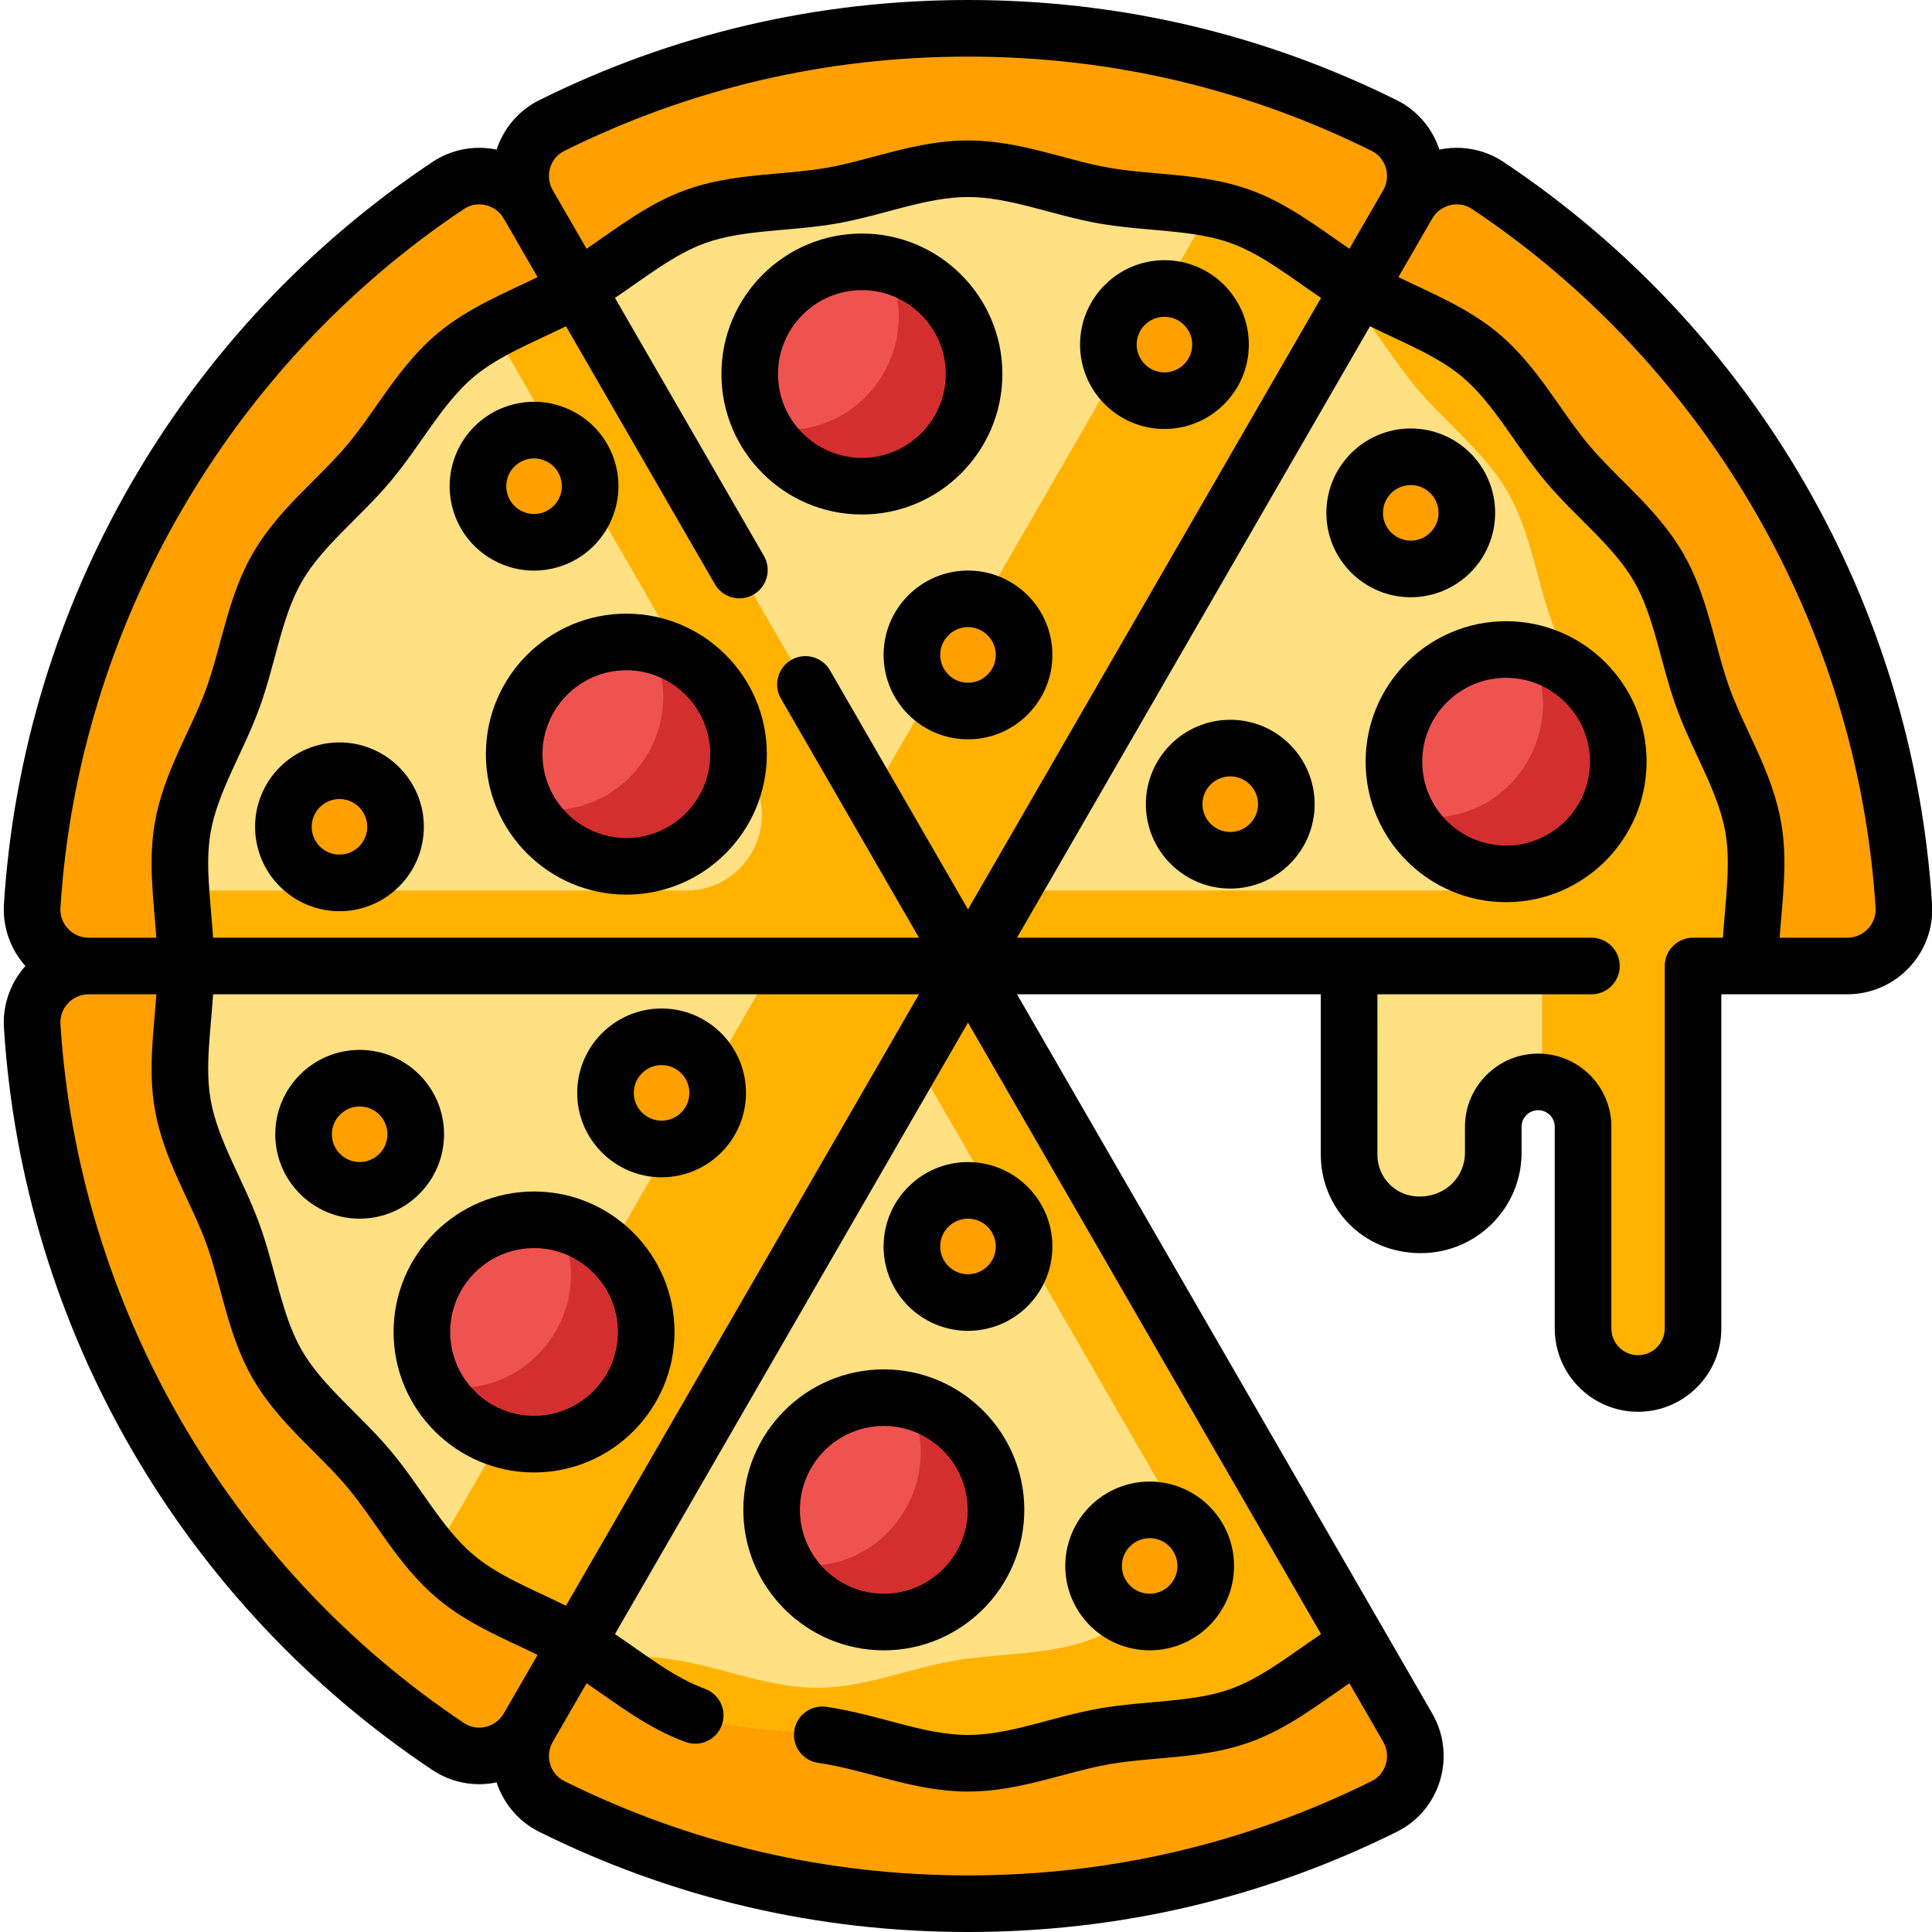
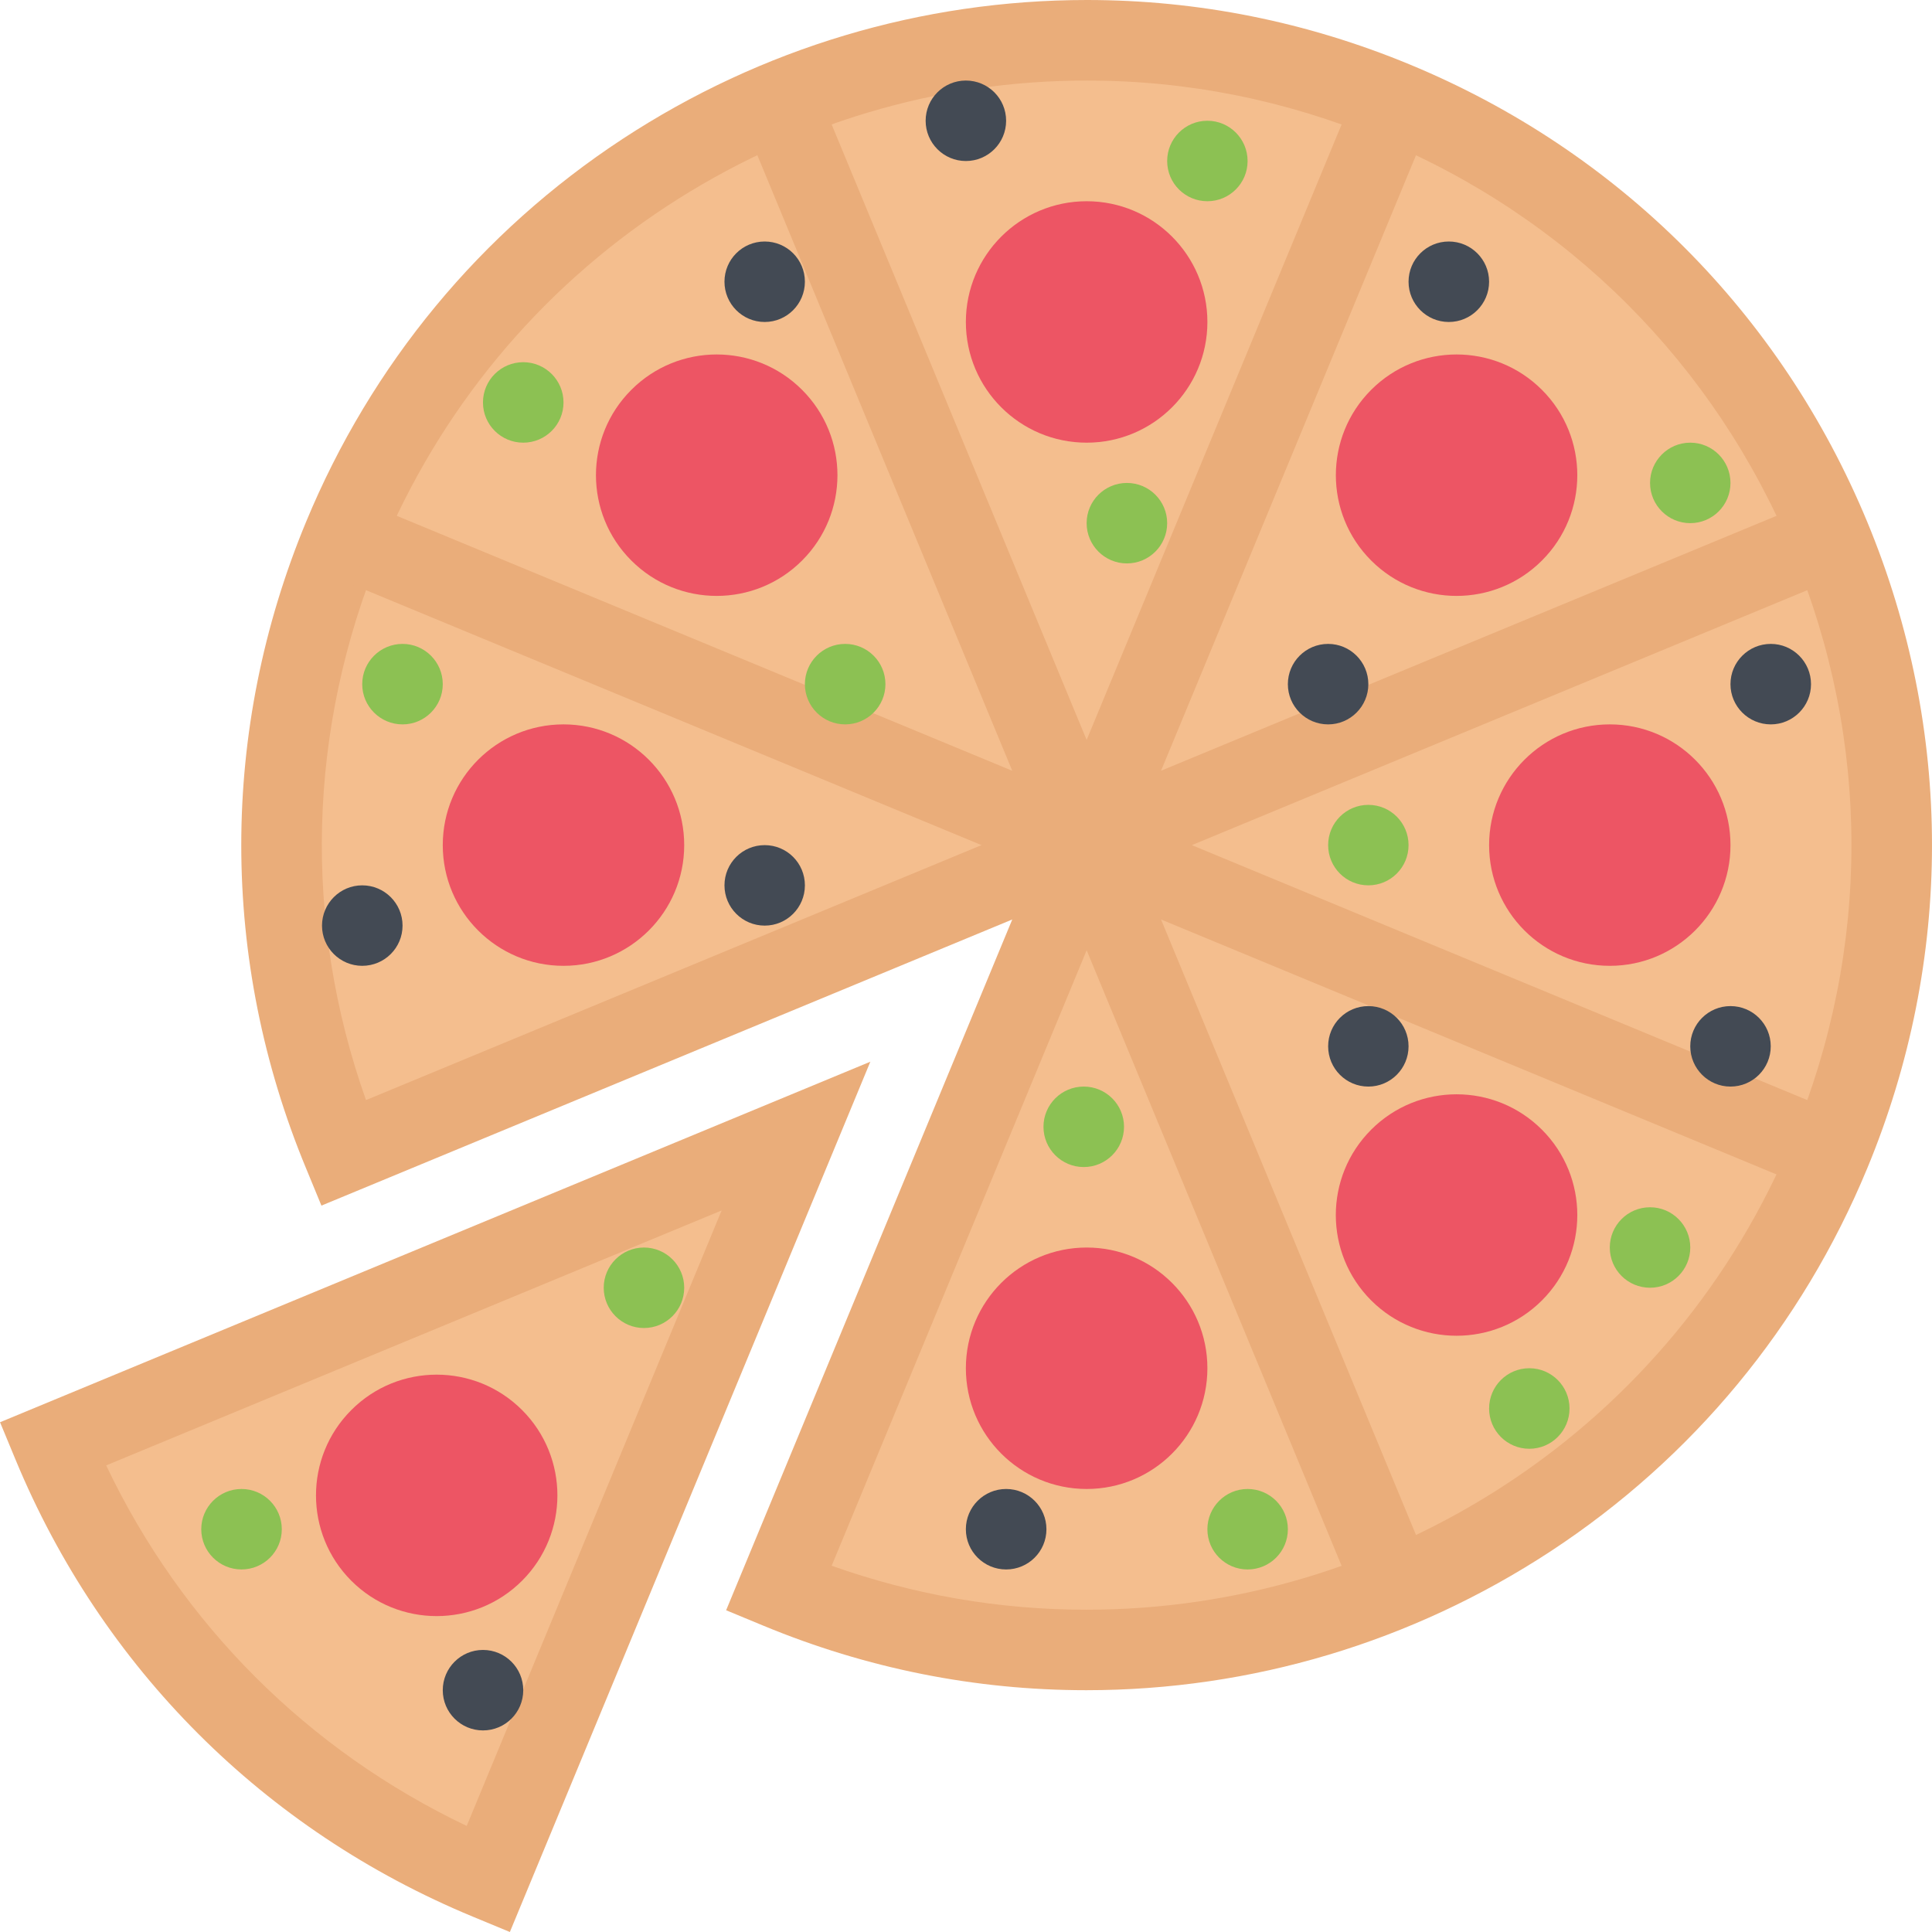
- <svg xmlns="http://www.w3.org/2000/svg" height="512pt" viewBox="-1 0 512 512" width="512pt">
-   <path d="m22.508 256c-8.633 0-15.523 7.273-14.977 15.891 5.027 79.684 47.617 149.168 110.254 190.965 7.176 4.785 16.914 2.426 21.227-5.039l116.52-201.816zm0 0" fill="#ffa000" />
-   <path d="m372.062 457.84-116.531-201.84-116.535 201.84c-4.305 7.457-1.496 17.059 6.215 20.883 33.238 16.5 70.695 25.777 110.316 25.777 39.625 0 77.082-9.277 110.32-25.777 7.711-3.824 10.52-13.426 6.215-20.883zm0 0" fill="#ffa000" />
-   <path d="m139.012 54.184c-4.312-7.465-14.051-9.824-21.227-5.039-62.637 41.797-105.227 111.281-110.254 190.965-.547 8.617 6.344 15.891 14.977 15.891h233.023zm0 0" fill="#ffa000" />
-   <path d="m365.848 33.273c-33.238-16.496-70.695-25.773-110.32-25.773-39.621 0-77.078 9.277-110.316 25.773-7.711 3.828-10.52 13.43-6.215 20.883l116.535 201.844 116.531-201.84c4.305-7.457 1.496-17.059-6.215-20.887zm0 0" fill="#ffa000" />
-   <path d="m503.531 240.109c-5.031-79.684-47.617-149.168-110.258-190.965-7.172-4.785-16.914-2.426-21.227 5.039l-116.516 201.816h101l-.004 50.062c0 10.234 8.297 18.531 18.531 18.531h.477c10.645 0 19.195-8.551 19.195-19.102v-6.879c0-6.574 5.328-11.898 11.898-11.898 6.574 0 11.902 5.328 11.902 11.898v53.457c0 8.047 6.523 14.574 14.57 14.574 8.047 0 14.57-6.527 14.57-14.574v-96.07h40.875c8.637 0 15.527-7.273 14.984-15.891zm0 0" fill="#ffa000" />
-   <path d="m48.242 256c0 12.398-2.891 24.891-.824 36.695 2.129 12.141 9.152 22.895 13.273 34.219 4.195 11.527 5.766 24.266 11.828 34.746 6.121 10.574 16.402 18.281 24.215 27.582 7.836 9.328 13.652 20.781 22.98 28.617 9.301 7.812 21.578 11.566 32.152 17.688l103.664-179.547zm0 0" fill="#ffe082" />
-   <path d="m203.984 256-90.105 156.062c11.438 13.074 24.062 15.426 37.988 23.484l103.664-179.547zm0 0" fill="#ffb300" />
-   <path d="m151.867 435.547c10.441 6.031 19.84 14.852 31.379 19.051 11.324 4.121 24.137 3.445 36.277 5.574 11.805 2.066 23.609 7.113 36.008 7.113s24.199-5.047 36.004-7.113c12.141-2.129 24.953-1.453 36.277-5.574 11.527-4.195 20.895-12.988 31.371-19.051.004 0 .004 0 .008-.004l-103.66-179.543zm0 0" fill="#ffe082" />
-   <path d="m255.531 256-14.227 24.641 77.887 134.906c-.004 0-.004 0-.008 0-10.477 6.062-19.844 14.855-31.371 19.051-11.324 4.125-24.137 3.445-36.277 5.574-11.805 2.066-23.605 7.113-36.004 7.113s-24.203-5.047-36.008-7.113c-8.129-1.426-16.559-1.598-24.641-2.789 9.301 5.891 17.953 13.426 28.363 17.215 11.328 4.125 24.137 3.449 36.277 5.574 11.809 2.066 23.609 7.117 36.008 7.117s24.199-5.051 36.004-7.117c12.145-2.125 24.953-1.449 36.277-5.574 11.527-4.195 20.895-12.984 31.375-19.047 0-.004 0-.004.004-.004zm0 0" fill="#ffb300" />
-   <path d="m151.867 76.453c-10.574 6.121-22.852 9.875-32.152 17.688-9.328 7.836-15.145 19.289-22.98 28.621-7.816 9.301-18.094 17.004-24.215 27.582-6.062 10.477-7.633 23.219-11.828 34.742-4.125 11.324-11.145 22.078-13.273 34.219-2.066 11.805.824 24.297.824 36.695h207.289zm0 0" fill="#ffe082" />
-   <path d="m151.867 76.453c-7.066 4.09-14.895 7.129-22.086 11.027l68.426 118.52c7.699 13.332-1.922 30-17.32 30h-133.93c.449 6.613 1.285 13.32 1.285 20h207.289zm0 0" fill="#ffb300" />
-   <path d="m327.812 57.402c-11.324-4.121-24.137-3.445-36.277-5.574-11.805-2.066-23.609-7.113-36.008-7.113-12.398 0-24.199 5.047-36.004 7.113-12.141 2.129-24.953 1.453-36.277 5.574-10.73 3.906-18.203 10.945-31.379 19.051l103.664 179.547 103.66-179.547c-10.441-6.031-19.84-14.852-31.379-19.051zm0 0" fill="#ffe082" />
-   <path d="m327.812 57.402c-3.742-1.363-7.648-2.195-11.633-2.781.973.617 2.004 1.25 3.012 1.836l-89.438 154.902 25.777 44.641 103.66-179.547c-10.441-6.031-19.84-14.852-31.379-19.051zm0 0" fill="#ffb300" />
-   <path d="m447.672 256h15.145c0-12.398 2.891-24.891.824-36.695-2.129-12.141-9.152-22.895-13.273-34.219-4.195-11.527-5.766-24.266-11.828-34.746-6.121-10.574-16.402-18.281-24.215-27.582-7.836-9.328-13.652-20.781-22.98-28.617-9.301-7.812-21.578-11.566-32.152-17.688l-103.66 179.547h101l-.004 50.062c0 10.234 8.297 18.531 18.531 18.531h.477c10.645 0 19.195-8.551 19.195-19.102v-6.879c0-6.574 5.328-11.898 11.898-11.898 6.574 0 11.898 5.324 11.898 11.898v53.457c0 8.047 6.527 14.57 14.574 14.57 8.047 0 14.57-6.523 14.57-14.57zm0 0" fill="#ffe082" />
-   <path d="m463.641 219.305c-2.129-12.141-9.152-22.895-13.273-34.219-4.195-11.527-5.766-24.266-11.828-34.746-6.121-10.574-16.402-18.281-24.215-27.582-7.836-9.328-13.652-20.781-22.98-28.617-9.301-7.812-21.578-11.566-32.152-17.688l-2.012 3.484c6.215 7.105 11.078 15.598 17.145 22.82 7.812 9.301 18.094 17.008 24.215 27.582 6.062 10.48 7.633 23.219 11.828 34.746 4.125 11.324 11.145 22.074 13.273 34.219.02.117.039.234.059.352 3.176 19.07-11.84 36.344-31.172 36.344h-125.449l-11.547 20h152.141v30.766c6.082.531 10.859 5.629 10.859 11.848v53.457c0 8.051 6.523 14.574 14.57 14.574 8.047 0 14.57-6.527 14.57-14.574v-96.07h15.145c0-12.398 2.891-24.891.824-36.695zm0 0" fill="#ffb300" />
-   <path d="m262.949 400.129c0 16.418-13.312 29.727-29.73 29.727s-29.73-13.309-29.73-29.727c0-16.418 13.312-29.73 29.73-29.73s29.73 13.312 29.73 29.73zm0 0" fill="#ef5350" />
-   <path d="m170.258 352.984c0 16.418-13.309 29.73-29.73 29.73-16.418 0-29.727-13.312-29.727-29.73s13.309-29.727 29.727-29.727c16.422 0 29.73 13.309 29.73 29.727zm0 0" fill="#ef5350" />
-   <path d="m194.723 199.855c0 16.418-13.312 29.73-29.73 29.73-16.418 0-29.73-13.312-29.73-29.73s13.312-29.73 29.73-29.73c16.418 0 29.73 13.312 29.73 29.73zm0 0" fill="#ef5350" />
-   <path d="m257.141 99.117c0 16.418-13.312 29.73-29.73 29.73-16.418 0-29.727-13.312-29.727-29.73 0-16.418 13.309-29.73 29.727-29.73 16.418 0 29.73 13.312 29.73 29.73zm0 0" fill="#ef5350" />
-   <g fill="#ffa000">
-     <path d="m387.73 135.914c0 8.211-6.656 14.863-14.863 14.863-8.211 0-14.867-6.652-14.867-14.863 0-8.211 6.656-14.863 14.867-14.863 8.207 0 14.863 6.652 14.863 14.863zm0 0" />
-     <path d="m339.895 213.113c0 8.211-6.656 14.867-14.867 14.867-8.207 0-14.863-6.656-14.863-14.867 0-8.211 6.656-14.863 14.863-14.863 8.211 0 14.867 6.652 14.867 14.863zm0 0" />
-     <path d="m322.453 91.32c0 8.211-6.656 14.863-14.863 14.863-8.211 0-14.867-6.652-14.867-14.863 0-8.211 6.656-14.867 14.867-14.867 8.207 0 14.863 6.656 14.863 14.867zm0 0" />
-     <path d="m270.395 173.562c0 8.211-6.656 14.867-14.867 14.867-8.207 0-14.863-6.656-14.863-14.867 0-8.207 6.656-14.863 14.863-14.863 8.211 0 14.867 6.656 14.867 14.863zm0 0" />
-     <path d="m103.824 219.113c0 8.211-6.656 14.867-14.863 14.867-8.211 0-14.867-6.656-14.867-14.867 0-8.211 6.656-14.863 14.867-14.863 8.207 0 14.863 6.652 14.863 14.863zm0 0" />
-     <path d="m189.195 289.629c0 8.207-6.656 14.863-14.863 14.863-8.211 0-14.867-6.656-14.867-14.863 0-8.211 6.656-14.867 14.867-14.867 8.207 0 14.863 6.656 14.863 14.867zm0 0" />
-     <path d="m154.785 124.676c-2.301-7.879-10.559-12.402-18.438-10.098-7.879 2.301-12.398 10.559-10.098 18.438 2.305 7.879 10.559 12.398 18.438 10.098 7.879-2.305 12.402-10.559 10.098-18.438zm0 0" />
-     <path d="m109.18 300.594c0 8.211-6.656 14.867-14.867 14.867-8.207 0-14.863-6.656-14.863-14.867s6.656-14.863 14.863-14.863c8.211 0 14.867 6.652 14.867 14.863zm0 0" />
-     <path d="m318.535 414.992c0 8.211-6.652 14.867-14.863 14.867s-14.863-6.656-14.863-14.867c0-8.207 6.652-14.863 14.863-14.863s14.863 6.656 14.863 14.863zm0 0" />
-     <path d="m270.395 330.324c0 8.207-6.656 14.863-14.867 14.863-8.207 0-14.863-6.656-14.863-14.863 0-8.211 6.656-14.867 14.863-14.867 8.211 0 14.867 6.656 14.867 14.867zm0 0" />
-   </g>
-   <path d="m427.859 201.855c0 16.418-13.312 29.73-29.73 29.73-16.418 0-29.727-13.312-29.727-29.73s13.309-29.73 29.727-29.73c16.418 0 29.73 13.312 29.73 29.73zm0 0" fill="#ef5350" />
-   <path d="m239.406 371.047c11.844 21.98-7.367 48.457-32.375 43.16 5.02 9.316 14.863 15.648 26.188 15.648 16.422 0 29.73-13.309 29.73-29.727 0-14.297-10.094-26.234-23.543-29.082zm0 0" fill="#d32f2f" />
-   <path d="m146.715 323.906c11.844 21.977-7.363 48.453-32.375 43.16 5.023 9.316 14.863 15.648 26.191 15.648 16.418 0 29.727-13.312 29.727-29.73 0-14.297-10.094-26.23-23.543-29.078zm0 0" fill="#d32f2f" />
-   <path d="m171.18 170.773c11.84 21.98-7.367 48.457-32.375 43.16 5.02 9.316 14.863 15.652 26.188 15.652 16.418 0 29.73-13.312 29.73-29.73 0-14.297-10.094-26.234-23.543-29.082zm0 0" fill="#d32f2f" />
-   <path d="m233.598 70.035c11.84 21.98-7.363 48.457-32.375 43.16 5.02 9.316 14.863 15.652 26.188 15.652 16.418 0 29.73-13.312 29.73-29.73 0-14.297-10.094-26.23-23.543-29.082zm0 0" fill="#d32f2f" />
-   <path d="m404.316 172.777c11.844 21.977-7.363 48.457-32.375 43.16 5.02 9.316 14.863 15.648 26.188 15.648 16.422 0 29.73-13.312 29.73-29.73 0-14.297-10.094-26.234-23.543-29.078zm0 0" fill="#d32f2f" />
-   <path d="m270.449 400.129c0-20.527-16.703-37.23-37.23-37.23-20.531 0-37.23 16.703-37.23 37.23s16.703 37.227 37.23 37.227 37.23-16.699 37.23-37.227zm-59.461 0c0-12.258 9.973-22.23 22.23-22.23s22.23 9.973 22.23 22.23c0 12.258-9.973 22.227-22.23 22.227s-22.23-9.969-22.23-22.227zm0 0" />
-   <path d="m140.527 315.758c-20.527 0-37.227 16.699-37.227 37.227s16.699 37.23 37.227 37.23c20.531 0 37.23-16.703 37.23-37.23s-16.699-37.227-37.23-37.227zm0 59.457c-12.254 0-22.227-9.973-22.227-22.23s9.973-22.227 22.227-22.227c12.258 0 22.23 9.969 22.23 22.227s-9.973 22.23-22.23 22.23zm0 0" />
-   <path d="m164.992 162.625c-20.531 0-37.23 16.703-37.23 37.23 0 20.527 16.699 37.23 37.23 37.23 20.527 0 37.227-16.703 37.227-37.23 0-20.527-16.699-37.23-37.227-37.23zm0 59.461c-12.258 0-22.23-9.973-22.23-22.23 0-12.258 9.973-22.23 22.23-22.23 12.254 0 22.227 9.973 22.227 22.23 0 12.258-9.969 22.23-22.227 22.23zm0 0" />
-   <path d="m264.641 99.117c0-20.527-16.703-37.23-37.23-37.23s-37.227 16.703-37.227 37.23c0 20.527 16.699 37.23 37.227 37.23s37.23-16.703 37.23-37.23zm-59.461 0c0-12.258 9.973-22.23 22.23-22.23 12.258 0 22.23 9.973 22.23 22.23 0 12.258-9.973 22.23-22.23 22.23-12.258 0-22.23-9.973-22.23-22.23zm0 0" />
-   <path d="m395.23 135.914c0-12.332-10.031-22.363-22.363-22.363-12.332 0-22.367 10.031-22.367 22.363 0 12.332 10.035 22.363 22.367 22.363 12.332 0 22.363-10.031 22.363-22.363zm-29.73 0c0-4.062 3.305-7.363 7.367-7.363s7.363 3.301 7.363 7.363-3.301 7.363-7.363 7.363-7.367-3.301-7.367-7.363zm0 0" />
-   <path d="m325.027 190.75c-12.332 0-22.363 10.031-22.363 22.363s10.031 22.367 22.363 22.367c12.332 0 22.367-10.035 22.367-22.367s-10.035-22.363-22.367-22.363zm0 29.73c-4.059 0-7.363-3.305-7.363-7.367 0-4.059 3.305-7.363 7.363-7.363 4.062 0 7.367 3.305 7.367 7.363 0 4.062-3.305 7.367-7.367 7.367zm0 0" />
-   <path d="m307.59 113.684c12.332 0 22.363-10.031 22.363-22.363 0-12.332-10.031-22.367-22.363-22.367-12.332 0-22.363 10.035-22.363 22.367 0 12.332 10.031 22.363 22.363 22.363zm0-29.73c4.059 0 7.363 3.305 7.363 7.367s-3.305 7.363-7.363 7.363c-4.062 0-7.363-3.305-7.363-7.363 0-4.062 3.301-7.367 7.363-7.367zm0 0" />
-   <path d="m233.164 173.562c0 12.332 10.035 22.367 22.367 22.367s22.363-10.035 22.363-22.367-10.031-22.363-22.363-22.363c-12.336 0-22.367 10.031-22.367 22.363zm29.73 0c0 4.062-3.305 7.367-7.367 7.367-4.059 0-7.363-3.305-7.363-7.367 0-4.059 3.305-7.363 7.363-7.363 4.062 0 7.367 3.305 7.367 7.363zm0 0" />
-   <path d="m88.961 196.75c-12.332 0-22.363 10.031-22.363 22.363s10.031 22.367 22.363 22.367c12.332 0 22.363-10.035 22.363-22.367s-10.031-22.363-22.363-22.363zm0 29.73c-4.062 0-7.363-3.305-7.363-7.367 0-4.059 3.301-7.363 7.363-7.363 4.059 0 7.363 3.305 7.363 7.363 0 4.062-3.305 7.367-7.363 7.367zm0 0" />
-   <path d="m174.332 311.992c12.332 0 22.363-10.031 22.363-22.363 0-12.332-10.035-22.367-22.363-22.367-12.332 0-22.367 10.035-22.367 22.367 0 12.332 10.035 22.363 22.367 22.363zm0-29.73c4.059 0 7.363 3.305 7.363 7.367 0 4.059-3.305 7.363-7.363 7.363-4.062 0-7.367-3.305-7.367-7.363 0-4.062 3.305-7.367 7.367-7.367zm0 0" />
-   <path d="m140.5 151.223c2.105 0 4.227-.301 6.305-.91 11.836-3.461 18.652-15.902 15.191-27.742-1.676-5.73-5.484-10.473-10.723-13.34-5.242-2.871-11.285-3.527-17.02-1.852-11.836 3.461-18.652 15.902-15.191 27.738 1.676 5.734 5.484 10.477 10.723 13.344 3.34 1.828 7.008 2.762 10.715 2.762zm-2.035-29.445c.684-.199 1.383-.301 2.074-.301 1.223 0 2.43.309 3.527.91 1.727.945 2.98 2.504 3.531 4.395 1.141 3.898-1.105 7.996-5 9.133-1.891.551-3.879.336-5.605-.609-1.723-.945-2.977-2.504-3.531-4.395-1.141-3.895 1.105-7.992 5.004-9.133zm0 0" />
-   <path d="m116.68 300.594c0-12.332-10.035-22.363-22.367-22.363s-22.363 10.031-22.363 22.363 10.031 22.367 22.363 22.367c12.332-.004 22.367-10.035 22.367-22.367zm-22.367 7.363c-4.059 0-7.363-3.305-7.363-7.363 0-4.062 3.305-7.367 7.363-7.367 4.062 0 7.367 3.305 7.367 7.367 0 4.059-3.305 7.363-7.367 7.363zm0 0" />
-   <path d="m303.672 437.355c12.332 0 22.363-10.031 22.363-22.363 0-12.332-10.031-22.363-22.363-22.363s-22.363 10.031-22.363 22.363c0 12.332 10.031 22.363 22.363 22.363zm0-29.727c4.062 0 7.363 3.305 7.363 7.363 0 4.062-3.301 7.363-7.363 7.363-4.059 0-7.363-3.301-7.363-7.363 0-4.059 3.305-7.363 7.363-7.363zm0 0" />
-   <path d="m255.527 352.688c12.332 0 22.367-10.031 22.367-22.363s-10.035-22.363-22.367-22.363c-12.332 0-22.363 10.031-22.363 22.363s10.031 22.363 22.363 22.363zm0-29.73c4.062 0 7.367 3.305 7.367 7.367 0 4.059-3.305 7.363-7.367 7.363-4.059 0-7.363-3.305-7.363-7.363 0-4.062 3.305-7.367 7.363-7.367zm0 0" />
-   <path d="m398.129 164.625c-20.527 0-37.227 16.703-37.227 37.23 0 20.527 16.699 37.23 37.227 37.23s37.23-16.703 37.23-37.23c0-20.527-16.703-37.23-37.23-37.23zm0 59.461c-12.258 0-22.227-9.973-22.227-22.23 0-12.258 9.969-22.23 22.227-22.23 12.258 0 22.23 9.973 22.23 22.23 0 12.258-9.973 22.23-22.23 22.23zm0 0" />
-   <path d="m511.016 239.637c-5.051-79.984-47.402-152.574-113.582-196.73-4.969-3.312-11.129-4.484-16.984-3.258-1.852-5.68-5.926-10.441-11.27-13.09-35.504-17.625-73.742-26.559-113.652-26.559-39.906 0-78.145 8.934-113.652 26.559-5.34 2.652-9.414 7.41-11.266 13.09-5.855-1.227-12.02-.055-16.988 3.258-66.117 44.117-108.523 116.68-113.578 196.73-.375 5.973 1.699 11.902 5.691 16.363-3.996 4.461-6.066 10.391-5.691 16.363 5.051 79.984 47.402 152.574 113.582 196.73 4.789 3.195 10.891 4.535 16.984 3.258 1.852 5.68 5.926 10.441 11.27 13.094 35.504 17.621 73.742 26.555 113.648 26.555 39.91 0 78.148-8.934 113.652-26.559 11.574-5.742 15.84-20.16 9.379-31.352l-110.039-190.59h80.508v42.562c0 13.801 10.879 26.031 26.508 26.031 14.719 0 26.695-11.934 26.695-26.602v-6.879c0-2.426 1.973-4.398 4.398-4.398 2.426 0 4.398 1.973 4.398 4.398v53.457c0 12.172 9.902 22.07 22.074 22.07 12.168 0 22.07-9.898 22.07-22.07v-88.57h33.375c12.961 0 23.281-10.953 22.469-23.863zm-386.477 172.48c-8.359-7.023-14.004-18.105-22.062-27.699-8.047-9.578-17.977-17.031-23.465-26.516-5.43-9.379-6.965-21.715-11.273-33.555-4.25-11.672-11.023-22.043-12.93-32.945-1.48-8.441.004-17.852.66-27.902h187.07l-93.555 162.035c-9-4.438-17.809-7.844-24.445-13.418zm-69.73-191.52c1.906-10.902 8.68-21.273 12.93-32.945 4.312-11.852 5.844-24.172 11.273-33.555 5.484-9.484 15.422-16.941 23.465-26.516 8.066-9.609 13.699-20.672 22.062-27.699 6.637-5.574 15.449-8.984 24.449-13.422l39.465 68.359c2.07 3.586 6.66 4.816 10.246 2.746 3.586-2.07 4.816-6.66 2.746-10.246l-39.477-68.375c8.289-5.57 15.613-11.5 23.844-14.496 10.129-3.688 22.539-3.051 35.004-5.23 12.188-2.137 23.562-7.004 34.711-7.004 11.152 0 22.527 4.867 34.715 7.004 12.465 2.18 24.879 1.543 35.004 5.23 8.227 2.996 15.547 8.922 23.844 14.496l-93.562 162.055-36.582-63.367c-2.074-3.586-6.66-4.816-10.246-2.746-3.586 2.074-4.816 6.66-2.746 10.246l36.586 63.367h-187.066c-.66-10.051-2.145-19.461-.664-27.902zm93.738-180.605c33.414-16.582 69.41-24.992 106.98-24.992 37.574 0 73.57 8.41 106.984 24.992 3.812 1.891 5.215 6.68 3.055 10.418l-8.957 15.512c-8.258-5.621-16.266-11.938-26.234-15.566-12.492-4.547-25.766-3.848-37.547-5.914-11.422-1.996-23.645-7.227-37.301-7.227-13.652 0-25.879 5.23-37.297 7.227-11.777 2.066-25.055 1.363-37.551 5.914-9.965 3.629-17.953 9.93-26.23 15.566-.066-.113-8.953-15.504-8.953-15.504-.004-.004-.004-.008-.004-.008-2.156-3.734-.762-8.523 3.055-10.418zm-133.531 200.586c4.695-74.422 44.672-143.652 106.934-185.195 3.543-2.363 8.402-1.199 10.566 2.551l8.953 15.508c-9.016 4.379-18.508 8.18-26.578 14.957-10.285 8.641-16.305 20.496-23.902 29.539-7.574 9.016-18.215 16.988-24.961 28.648-6.688 11.559-8.312 24.746-12.383 35.934-3.996 10.977-11.27 22.109-13.613 35.492-1.801 10.285-.316 20.43.402 30.488h-17.926c-4.328 0-7.766-3.633-7.492-7.922zm106.934 216.035c-62.262-41.539-102.238-110.77-106.934-185.195-.273-4.285 3.164-7.918 7.496-7.918h17.922c-.719 10.074-2.203 20.203-.402 30.488 2.344 13.383 9.617 24.52 13.613 35.492 4.07 11.184 5.699 24.375 12.383 35.934 6.746 11.656 17.391 19.633 24.965 28.652 7.598 9.043 13.617 20.898 23.902 29.535 8.062 6.777 17.551 10.574 26.574 14.957l-8.953 15.504c-2.152 3.734-7.004 4.93-10.566 2.551zm240.562 15.395c-33.414 16.582-69.41 24.992-106.984 24.992-37.574 0-73.566-8.41-106.98-24.992-3.812-1.895-5.215-6.68-3.055-10.418l8.957-15.512c8.262 5.625 16.266 11.938 26.23 15.566 3.887 1.418 8.195-.586 9.613-4.484 1.418-3.891-.59-8.195-4.48-9.609-8.227-2.996-15.551-8.922-23.844-14.5l93.559-162.051 93.562 162.051c-8.297 5.578-15.617 11.504-23.844 14.5-10.129 3.688-22.539 3.047-35.004 5.23-12.188 2.133-23.562 7.004-34.715 7.004-11.891 0-23.566-5.434-37.551-7.457-4.102-.59-7.902 2.254-8.496 6.352-.59 4.102 2.254 7.906 6.352 8.496 12.926 1.867 25.25 7.609 39.695 7.609 13.656 0 25.875-5.227 37.301-7.227 11.773-2.062 25.051-1.363 37.551-5.914 9.961-3.625 17.957-9.93 26.23-15.566l8.957 15.512c2.156 3.734.762 8.523-3.055 10.418zm85.16-223.508c-4.141 0-7.5 3.359-7.5 7.5v96.07c0 3.898-3.172 7.07-7.07 7.07-3.898 0-7.07-3.172-7.07-7.07v-53.457c0-10.699-8.703-19.398-19.402-19.398-10.695 0-19.398 8.699-19.398 19.398v6.879c0 5.98-4.664 11.602-12.172 11.602-6.098 0-11.031-4.934-11.031-11.031l.004-42.562h56.715c4.141 0 7.5-3.359 7.5-7.5s-3.359-7.5-7.5-7.5h-152.227l93.551-162.035c8.988 4.43 17.809 7.84 24.449 13.418 8.363 7.023 14 18.102 22.062 27.699 8.047 9.578 17.977 17.027 23.465 26.516 5.43 9.379 6.961 21.715 11.273 33.555 4.25 11.672 11.02 22.043 12.93 32.945 1.48 8.441-.004 17.852-.664 27.902zm40.875 0h-17.922c.719-10.074 2.203-20.203.402-30.488-2.344-13.383-9.617-24.52-13.613-35.492-4.066-11.18-5.699-24.379-12.383-35.934-6.746-11.66-17.395-19.641-24.965-28.652-7.59-9.039-13.617-20.898-23.898-29.535-8.066-6.773-17.547-10.57-26.578-14.957l8.953-15.508c2.164-3.75 7.027-4.914 10.566-2.551 62.262 41.543 102.238 110.773 106.934 185.195.273 4.297-3.172 7.922-7.496 7.922zm0 0" />
+ <svg xmlns="http://www.w3.org/2000/svg" width="512" height="512" viewBox="0 0 512 512" fill="none">
+   <path d="M0.01 376.907L4.088 386.751C26.978 442.001 70.009 485.031 125.276 507.922L135.12 512L230.651 281.36L0.01 376.907Z" fill="#EAAD7A" />
+   <path d="M28.135 388.345C48.166 430.438 81.588 463.845 123.681 483.89L191.244 320.781L28.135 388.345Z" fill="#F4BE8E" />
+   <path d="M369.58 26.954C260.775 -18.108 136.025 33.563 90.963 142.36C68.432 196.766 70.088 255.141 90.963 305.564L287.971 223.97L206.369 420.97C315.173 466.033 439.908 414.361 484.97 305.565C530.032 196.766 478.376 72.032 369.58 26.954Z" fill="#F4BE8E" />
+   <path d="M494.829 138.282C471.939 83.032 428.908 40 373.657 17.11C346.268 5.766 317.47 0 288.064 0C244.291 0 201.744 12.734 165.026 36.797C127.416 61.469 98.4 96.563 81.119 138.282C58.213 193.533 58.213 254.391 81.119 309.642L85.181 319.499L268.259 243.672L192.431 426.734L202.274 430.812C229.681 442.171 258.463 447.921 287.891 447.921C331.657 447.921 374.188 435.187 410.907 411.124C448.532 386.453 477.548 351.374 494.829 309.641C517.721 254.391 517.721 193.532 494.829 138.282ZM475.126 301.485C459.485 339.234 433.236 370.969 399.22 393.282C365.97 415.078 327.47 426.594 287.892 426.594C264.823 426.594 242.181 422.672 220.401 414.938L307.689 204.251L96.995 291.533C80.199 244.251 81.479 193.141 100.807 146.438C116.463 108.689 142.713 76.954 176.729 54.642C209.963 32.86 248.462 21.345 288.064 21.345C314.658 21.345 340.706 26.548 365.502 36.813C415.486 57.516 454.408 96.454 475.127 146.438C495.829 196.438 495.829 251.5 475.126 301.485Z" fill="#EAAD7A" />
+   <path d="M482.642 154.876L474.486 135.172L307.689 204.25L376.782 37.453L357.065 29.298L287.97 196.094L218.869 29.298L199.181 37.453L268.26 204.266L101.462 135.172L93.307 154.876L279.815 232.126L357.065 418.641L376.782 410.469L307.689 243.672L474.486 312.767L482.642 293.063L315.845 223.969L482.642 154.876Z" fill="#EAAD7A" />
+   <path d="M479.937 181.313C479.937 187.189 475.156 191.97 469.281 191.97C463.376 191.97 458.594 187.189 458.594 181.313C458.594 175.422 463.375 170.641 469.281 170.641C475.155 170.641 479.937 175.422 479.937 181.313Z" fill="#434A54" />
+   <path d="M373.282 223.969C373.282 229.859 368.516 234.625 362.627 234.625C356.736 234.625 351.971 229.859 351.971 223.969C351.971 218.078 356.737 213.297 362.627 213.297C368.517 213.297 373.282 218.079 373.282 223.969Z" fill="#8CC153" />
+   <path d="M469.265 277.282C469.265 283.173 464.499 287.954 458.594 287.954C452.719 287.954 447.938 283.173 447.938 277.282C447.938 271.391 452.719 266.625 458.594 266.625C464.499 266.625 469.265 271.392 469.265 277.282Z" fill="#434A54" />
+   <path d="M447.939 330.609C447.939 336.5 443.159 341.265 437.284 341.265C431.377 341.265 426.611 336.499 426.611 330.609C426.611 324.719 431.377 319.937 437.284 319.937C443.158 319.938 447.939 324.719 447.939 330.609Z" fill="#8CC153" />
+   <path d="M415.939 373.267C415.939 379.158 411.173 383.939 405.283 383.939C399.393 383.939 394.627 379.158 394.627 373.267C394.627 367.376 399.393 362.595 405.283 362.595C411.173 362.595 415.939 367.376 415.939 373.267Z" fill="#8CC153" />
+   <path d="M373.282 277.282C373.282 283.173 368.516 287.954 362.627 287.954C356.736 287.954 351.971 283.173 351.971 277.282C351.971 271.391 356.737 266.625 362.627 266.625C368.517 266.625 373.282 271.392 373.282 277.282Z" fill="#434A54" />
+   <path d="M297.877 298.61C297.877 304.501 293.096 309.282 287.204 309.282C281.314 309.282 276.533 304.501 276.533 298.61C276.533 292.719 281.314 287.954 287.204 287.954C293.096 287.954 297.877 292.72 297.877 298.61Z" fill="#8CC153" />
+   <path d="M341.299 405.265C341.299 411.157 336.533 415.922 330.627 415.922C324.752 415.922 319.971 411.156 319.971 405.265C319.971 399.376 324.752 394.595 330.627 394.595C336.533 394.595 341.299 399.376 341.299 405.265Z" fill="#8CC153" />
+   <path d="M277.315 405.265C277.315 411.157 272.534 415.922 266.635 415.922C260.744 415.922 255.963 411.156 255.963 405.265C255.963 399.376 260.744 394.595 266.635 394.595C272.533 394.595 277.315 399.376 277.315 405.265Z" fill="#434A54" />
+   <path d="M181.323 341.266C181.323 347.157 176.557 351.938 170.65 351.938C164.775 351.938 159.994 347.157 159.994 341.266C159.994 335.391 164.775 330.61 170.65 330.61C176.558 330.609 181.323 335.391 181.323 341.266Z" fill="#8CC153" />
+   <path d="M138.666 447.922C138.666 453.813 133.9 458.579 127.994 458.579C122.119 458.579 117.338 453.812 117.338 447.922C117.338 442.032 122.119 437.25 127.994 437.25C133.9 437.25 138.666 442.031 138.666 447.922Z" fill="#434A54" />
+   <path d="M74.679 405.265C74.679 411.156 69.898 415.921 64.007 415.921C58.117 415.921 53.336 411.155 53.336 405.265C53.336 399.376 58.117 394.595 64.007 394.595C69.898 394.595 74.679 399.376 74.679 405.265Z" fill="#8CC153" />
+   <path d="M458.593 127.985C458.593 133.876 453.827 138.641 447.936 138.641C442.062 138.641 437.281 133.875 437.281 127.985C437.281 122.095 442.062 117.312 447.936 117.312C453.827 117.312 458.593 122.094 458.593 127.985Z" fill="#8CC153" />
+   <path d="M362.625 181.313C362.625 187.189 357.844 191.97 351.969 191.97C346.063 191.97 341.297 187.189 341.297 181.313C341.297 175.422 346.063 170.641 351.969 170.641C357.844 170.641 362.625 175.422 362.625 181.313Z" fill="#434A54" />
+   <path d="M394.625 74.657C394.625 80.548 389.844 85.329 383.953 85.329C378.062 85.329 373.281 80.548 373.281 74.657C373.281 68.767 378.062 64.001 383.953 64.001C389.844 64.001 394.625 68.767 394.625 74.657Z" fill="#434A54" />
+   <path d="M266.633 32.001C266.633 37.891 261.867 42.672 255.961 42.672C250.086 42.672 245.305 37.891 245.305 32.001C245.305 26.11 250.086 21.345 255.961 21.345C261.867 21.345 266.633 26.11 266.633 32.001Z" fill="#434A54" />
+   <path d="M309.312 138.641C309.312 144.532 304.531 149.312 298.641 149.312C292.75 149.312 287.969 144.531 287.969 138.641C287.969 132.751 292.75 127.985 298.641 127.985C304.53 127.985 309.312 132.75 309.312 138.641Z" fill="#8CC153" />
+   <path d="M234.648 181.313C234.648 187.188 229.867 191.969 223.976 191.969C218.086 191.969 213.305 187.188 213.305 181.313C213.305 175.422 218.086 170.641 223.976 170.641C229.867 170.641 234.648 175.422 234.648 181.313Z" fill="#8CC153" />
+   <path d="M213.307 234.625C213.307 240.516 208.541 245.297 202.65 245.297C196.76 245.297 191.994 240.516 191.994 234.625C191.994 228.734 196.76 223.969 202.65 223.969C208.541 223.969 213.307 228.734 213.307 234.625Z" fill="#434A54" />
+   <path d="M117.338 181.313C117.338 187.189 112.557 191.97 106.681 191.97C100.775 191.97 95.994 187.189 95.994 181.313C95.994 175.422 100.775 170.641 106.681 170.641C112.557 170.641 117.338 175.422 117.338 181.313Z" fill="#8CC153" />
+   <path d="M106.679 245.297C106.679 251.188 101.898 255.953 95.992 255.953C90.117 255.953 85.336 251.187 85.336 245.297C85.336 239.407 90.117 234.625 95.992 234.625C101.898 234.625 106.679 239.407 106.679 245.297Z" fill="#434A54" />
+   <path d="M213.305 74.657C213.305 80.548 208.539 85.329 202.648 85.329C196.758 85.329 191.992 80.548 191.992 74.657C191.992 68.767 196.758 64.001 202.648 64.001C208.539 64.001 213.305 68.767 213.305 74.657Z" fill="#434A54" />
+   <path d="M330.625 42.672C330.625 48.563 325.844 53.328 319.969 53.328C314.078 53.328 309.312 48.562 309.312 42.672C309.312 36.782 314.079 32.001 319.969 32.001C325.844 32.001 330.625 36.782 330.625 42.672Z" fill="#8CC153" />
+   <path d="M149.336 106.657C149.336 112.548 144.555 117.313 138.664 117.313C132.773 117.313 127.992 112.548 127.992 106.657C127.992 100.766 132.773 95.985 138.664 95.985C144.555 95.985 149.336 100.766 149.336 106.657Z" fill="#8CC153" />
+   <path d="M319.972 85.329C319.972 103.001 305.644 117.313 287.973 117.313C270.309 117.313 255.965 103 255.965 85.329C255.965 67.657 270.309 53.329 287.973 53.329C305.644 53.328 319.972 67.656 319.972 85.329Z" fill="#ED5564" />
+   <path d="M319.972 362.595C319.972 380.267 305.644 394.595 287.973 394.595C270.309 394.595 255.965 380.267 255.965 362.595C255.965 344.938 270.309 330.61 287.973 330.61C305.644 330.609 319.972 344.938 319.972 362.595Z" fill="#ED5564" />
+   <path d="M212.559 103.313C225.059 115.796 225.059 136.063 212.559 148.547C200.059 161.048 179.809 161.048 167.309 148.547C154.809 136.063 154.809 115.796 167.309 103.313C179.809 90.813 200.059 90.813 212.559 103.313Z" fill="#ED5564" />
+   <path d="M408.628 299.376C421.129 311.876 421.129 332.124 408.628 344.625C396.128 357.109 375.879 357.109 363.378 344.625C350.879 332.124 350.879 311.876 363.378 299.376C375.879 286.875 396.128 286.875 408.628 299.376Z" fill="#ED5564" />
+   <path d="M149.338 191.969C166.994 191.969 181.322 206.298 181.322 223.97C181.322 241.625 166.994 255.954 149.338 255.954C131.65 255.954 117.338 241.625 117.338 223.97C117.338 206.297 131.65 191.969 149.338 191.969Z" fill="#ED5564" />
+   <path d="M426.614 191.969C444.285 191.969 458.597 206.298 458.597 223.97C458.597 241.625 444.285 255.954 426.614 255.954C408.941 255.954 394.629 241.625 394.629 223.97C394.628 206.297 408.941 191.969 426.614 191.969Z" fill="#ED5564" />
+   <path d="M93.105 373.673C105.59 361.172 125.855 361.172 138.355 373.673C150.84 386.157 150.84 406.421 138.355 418.906C125.855 431.406 105.59 431.406 93.105 418.922C80.621 406.421 80.621 386.157 93.105 373.673Z" fill="#ED5564" />
+   <path d="M363.378 103.313C375.878 90.813 396.128 90.813 408.628 103.313C421.128 115.796 421.128 136.063 408.628 148.547C396.128 161.048 375.878 161.048 363.378 148.547C350.895 136.063 350.895 115.796 363.378 103.313Z" fill="#ED5564" />
</svg>
